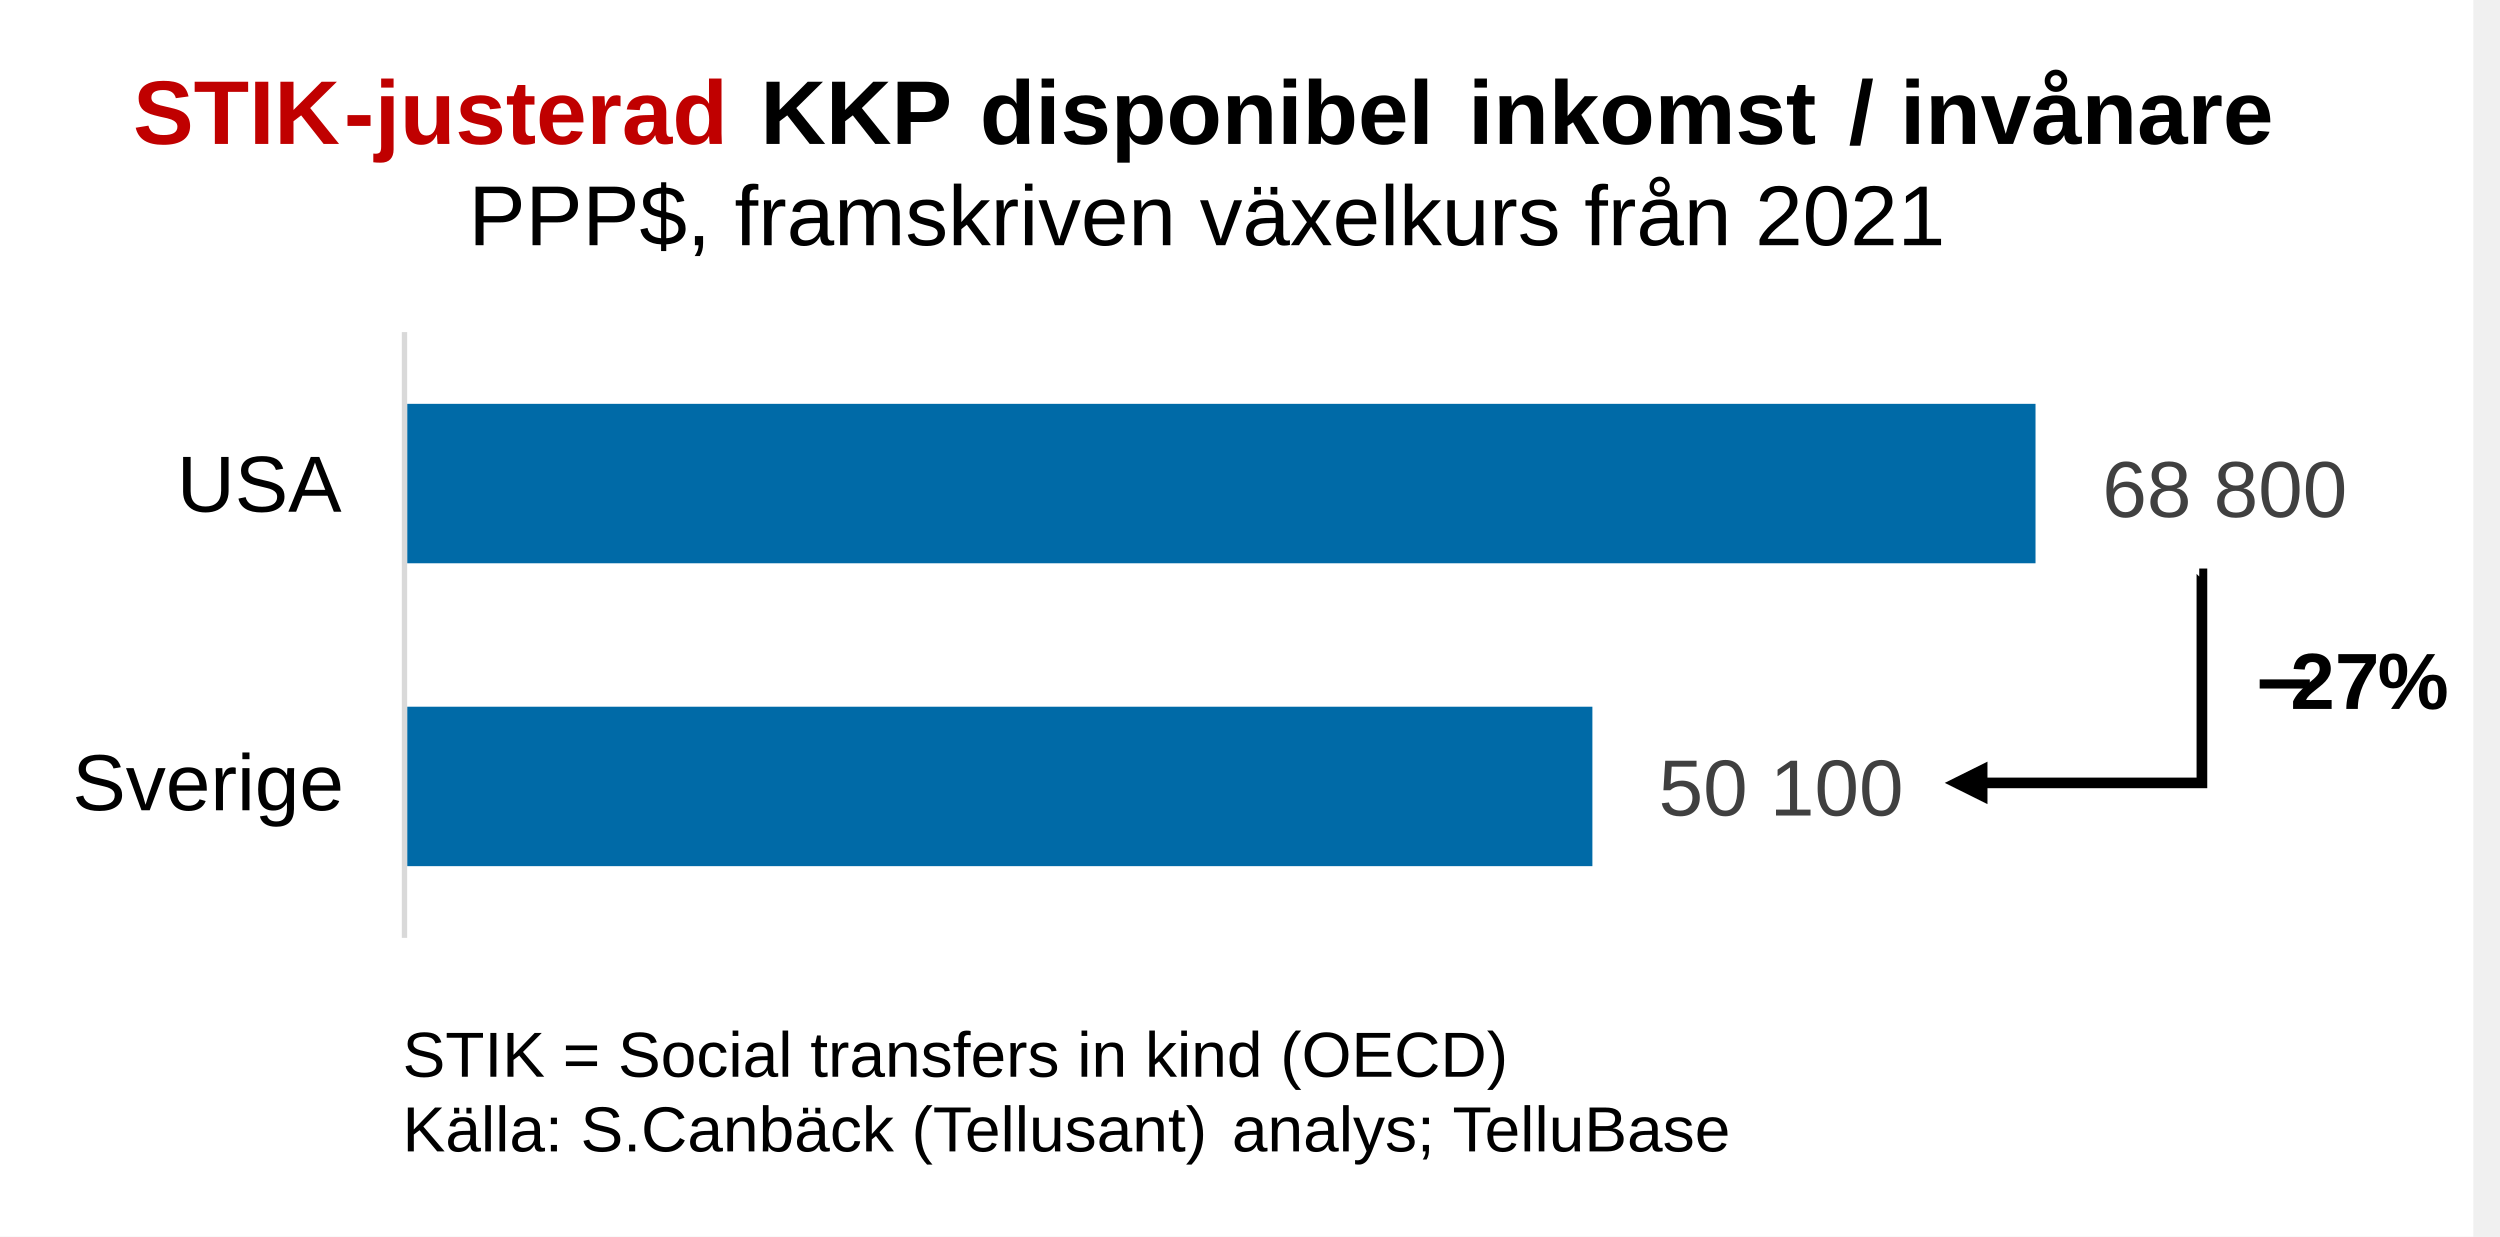
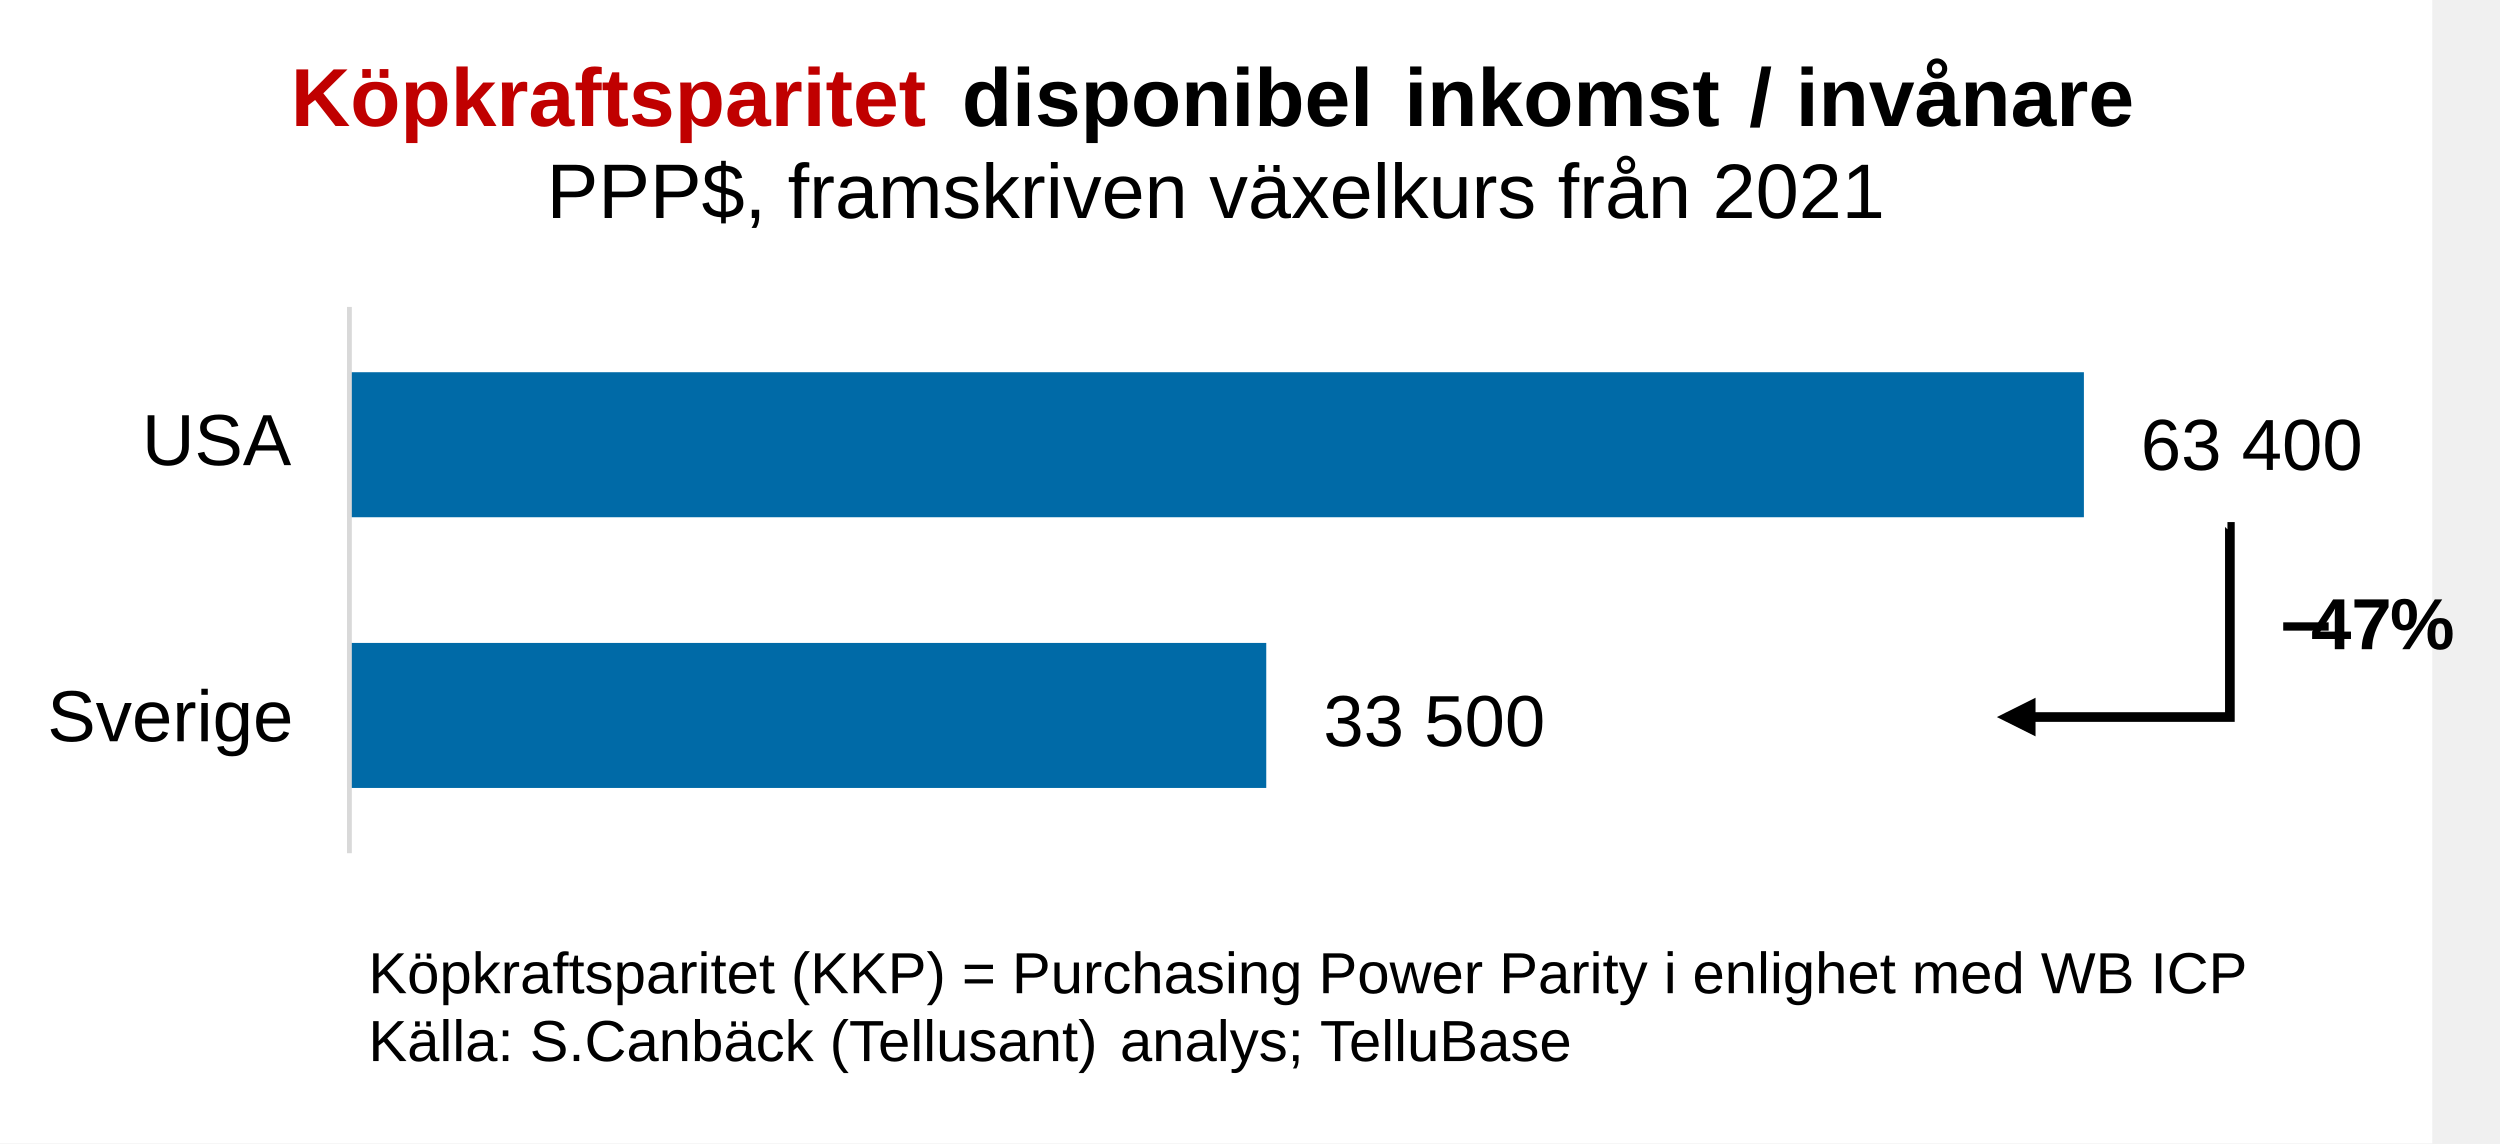
- <svg xmlns="http://www.w3.org/2000/svg" width="469" height="232" xml:space="preserve" overflow="hidden">
+ <svg xmlns="http://www.w3.org/2000/svg" width="516" height="236" xml:space="preserve" overflow="hidden">
  <defs>
    <clipPath id="clip0">
-       <rect x="110" y="839" width="469" height="232" />
+       <rect x="88" y="590" width="516" height="236" />
    </clipPath>
  </defs>
-   <g clip-path="url(#clip0)" transform="translate(-110 -839)">
-     <path d="M60.808 996.85 579.17 996.85 579.17 1275.97 60.808 1275.97Z" fill="#FFFFFF" transform="matrix(1.00474 0 0 1 -7.92199 -157.85)" />
-     <path d="M414.689 1159.34 193.389 1159.34 193.389 1129.43 414.689 1129.43ZM497.428 1102.52 193.389 1102.52 193.389 1072.61 497.428 1072.61Z" fill="#006AA7" transform="matrix(1.00474 0 0 1 -7.92199 -157.85)" />
-     <path d="M0 0 0 113.641" stroke="#D9D9D9" stroke-width="0.997" stroke-linejoin="round" stroke-miterlimit="10" fill="none" fill-rule="evenodd" transform="matrix(1.00474 0 0 -1 185.882 1014.94)" />
-     <text fill="#404040" font-family="Arial,Arial_MSFontService,sans-serif" font-weight="400" font-size="15" transform="matrix(1.00157 0 0 0.99685 421.15 992)">50 100 </text>
-     <text fill="#404040" font-family="Arial,Arial_MSFontService,sans-serif" font-weight="400" font-size="15" transform="matrix(1.00157 0 0 0.99685 504.394 936)">68 800 </text>
-     <text font-family="Arial,Arial_MSFontService,sans-serif" font-weight="400" font-size="15" transform="matrix(1.00157 0 0 0.99685 123.577 991)">Sverige</text>
-     <text font-family="Arial,Arial_MSFontService,sans-serif" font-weight="400" font-size="15" transform="matrix(1.00157 0 0 0.99685 143.194 935)">USA</text>
-     <text fill="#C00000" font-family="Arial,Arial_MSFontService,sans-serif" font-weight="700" font-size="17" transform="matrix(1.00157 0 0 0.99685 134.974 866)">STIK</text>
-     <text fill="#C00000" font-family="Arial,Arial_MSFontService,sans-serif" font-weight="700" font-size="17" transform="matrix(1.00157 0 0 0.99685 174.517 866)">-</text>
-     <text fill="#C00000" font-family="Arial,Arial_MSFontService,sans-serif" font-weight="700" font-size="17" transform="matrix(1.00157 0 0 0.99685 180.299 866)">justerad</text>
-     <text font-family="Arial,Arial_MSFontService,sans-serif" font-weight="700" font-size="17" transform="matrix(1.00157 0 0 0.99685 252.652 866)">KKP </text>
-     <text font-family="Arial,Arial_MSFontService,sans-serif" font-weight="700" font-size="17" transform="matrix(1.00157 0 0 0.99685 293.817 866)">disponibel</text>
-     <text font-family="Arial,Arial_MSFontService,sans-serif" font-weight="700" font-size="17" transform="matrix(1.00157 0 0 0.99685 385.428 866)">inkomst</text>
-     <text font-family="Arial,Arial_MSFontService,sans-serif" font-weight="700" font-size="17" transform="matrix(1.00157 0 0 0.99685 456.806 866)">/ </text>
-     <text font-family="Arial,Arial_MSFontService,sans-serif" font-weight="700" font-size="17" transform="matrix(1.00157 0 0 0.99685 466.448 866)">invånare</text>
-     <text font-family="Arial,Arial_MSFontService,sans-serif" font-weight="400" font-size="16" transform="matrix(1.00157 0 0 0.99685 197.899 885)">PPP</text>
-     <text font-family="Arial,Arial_MSFontService,sans-serif" font-weight="400" font-size="16" transform="matrix(1.00157 0 0 0.99685 229.965 885)">$, </text>
-     <text font-family="Arial,Arial_MSFontService,sans-serif" font-weight="400" font-size="16" transform="matrix(1.00157 0 0 0.99685 247.792 885)">framskriven</text>
-     <text font-family="Arial,Arial_MSFontService,sans-serif" font-weight="400" font-size="16" transform="matrix(1.00157 0 0 0.99685 335.055 885)">växelkurs</text>
-     <text font-family="Arial,Arial_MSFontService,sans-serif" font-weight="400" font-size="16" transform="matrix(1.00157 0 0 0.99685 407.195 885)">från</text>
-     <text font-family="Arial,Arial_MSFontService,sans-serif" font-weight="400" font-size="16" transform="matrix(1.00157 0 0 0.99685 439.266 885)">2021</text>
-     <text font-family="Arial,Arial_MSFontService,sans-serif" font-weight="400" font-size="12" transform="matrix(1.00157 0 0 0.99685 185.521 1041)">STIK </text>
-     <text font-family="Arial,Arial_MSFontService,sans-serif" font-weight="400" font-size="12" transform="matrix(1.00157 0 0 0.99685 215.574 1041)">= </text>
-     <text font-family="Arial,Arial_MSFontService,sans-serif" font-weight="400" font-size="12" transform="matrix(1.00157 0 0 0.99685 225.932 1041)">Social transfers in kind </text>
-     <text font-family="Arial,Arial_MSFontService,sans-serif" font-weight="400" font-size="12" transform="matrix(1.00157 0 0 0.99685 350.182 1041)">(</text>
-     <text font-family="Arial,Arial_MSFontService,sans-serif" font-weight="400" font-size="12" transform="matrix(1.00157 0 0 0.99685 354.184 1041)">OECD</text>
-     <text font-family="Arial,Arial_MSFontService,sans-serif" font-weight="400" font-size="12" transform="matrix(1.00157 0 0 0.99685 388.909 1041)">)</text>
-     <text font-family="Arial,Arial_MSFontService,sans-serif" font-weight="400" font-size="12" transform="matrix(1.00157 0 0 0.99685 185.521 1055)">Källa</text>
-     <text font-family="Arial,Arial_MSFontService,sans-serif" font-weight="400" font-size="12" transform="matrix(1.00157 0 0 0.99685 212.246 1055)">: </text>
-     <text font-family="Arial,Arial_MSFontService,sans-serif" font-weight="400" font-size="12" transform="matrix(1.00157 0 0 0.99685 218.906 1055)">S</text>
-     <text font-family="Arial,Arial_MSFontService,sans-serif" font-weight="400" font-size="12" transform="matrix(1.00157 0 0 0.99685 226.923 1055)">.</text>
-     <text font-family="Arial,Arial_MSFontService,sans-serif" font-weight="400" font-size="12" transform="matrix(1.00157 0 0 0.99685 230.262 1055)">Canbäck</text>
-     <text font-family="Arial,Arial_MSFontService,sans-serif" font-weight="400" font-size="12" transform="matrix(1.00157 0 0 0.99685 281.004 1055)">(</text>
-     <text font-family="Arial,Arial_MSFontService,sans-serif" font-weight="400" font-size="12" transform="matrix(1.00157 0 0 0.99685 285.006 1055)">Tellusant</text>
-     <text font-family="Arial,Arial_MSFontService,sans-serif" font-weight="400" font-size="12" transform="matrix(1.00157 0 0 0.99685 332.442 1055)">) </text>
-     <text font-family="Arial,Arial_MSFontService,sans-serif" font-weight="400" font-size="12" transform="matrix(1.00157 0 0 0.99685 341.098 1055)">analys</text>
-     <text font-family="Arial,Arial_MSFontService,sans-serif" font-weight="400" font-size="12" transform="matrix(1.00157 0 0 0.99685 375.82 1055)">; </text>
-     <text font-family="Arial,Arial_MSFontService,sans-serif" font-weight="400" font-size="12" transform="matrix(1.00157 0 0 0.99685 382.498 1055)">TelluBase</text>
-     <path d="M0 0.997-0.498 0.997 0.498 0 0.498 39.209-0.498 38.212 40.871 38.212 40.871 40.206-1.495 40.206-1.495-0.997 0-0.997ZM39.542 35.222 47.517 39.209 39.542 43.197Z" transform="matrix(-1.00474 1.22465e-16 1.23045e-16 1 522.578 946.66)" />
-     <text font-family="Calibri,Calibri_MSFontService,sans-serif" font-weight="700" font-size="15" transform="matrix(1.00157 0 0 0.99685 532.321 972)">−</text>
-     <text font-family="Arial,Arial_MSFontService,sans-serif" font-weight="700" font-size="15" transform="matrix(1.00157 0 0 0.99685 539.665 972)">27</text>
-     <text font-family="Arial,Arial_MSFontService,sans-serif" font-weight="700" font-size="15" transform="matrix(1.00157 0 0 0.99685 556.024 972)">%</text>
+   <g clip-path="url(#clip0)" transform="translate(-88 -590)">
+     <path d="M21.951 713.393 598.651 713.393 598.651 993.761 21.951 993.761Z" fill="#FFFFFF" transform="matrix(1.00085 0 0 1 -9.14293 -123.393)" />
+     <path d="M168.62 846.094 358.193 846.094 358.193 876.026 168.62 876.026Z" fill="#006AA7" transform="matrix(1.00085 0 0 1 -9.14293 -123.393)" />
+     <path d="M168.62 790.219 526.813 790.219 526.813 820.152 168.62 820.152Z" fill="#006AA7" transform="matrix(1.00085 0 0 1 -9.14293 -123.393)" />
+     <path d="M0 0 0 112.746" stroke="#D9D9D9" stroke-width="0.998" stroke-linejoin="round" stroke-miterlimit="10" fill="none" fill-rule="evenodd" transform="matrix(1.00085 0 0 -1 160.12 766.103)" />
+     <text font-family="Arial,Arial_MSFontService,sans-serif" font-weight="400" font-size="15" transform="matrix(0.998604 0 0 0.997752 361.125 744)">33 500 </text>
+     <text font-family="Arial,Arial_MSFontService,sans-serif" font-weight="400" font-size="15" transform="matrix(0.998604 0 0 0.997752 529.849 687)">63 400 </text>
+     <text font-family="Arial,Arial_MSFontService,sans-serif" font-weight="400" font-size="15" transform="matrix(0.998604 0 0 0.997752 97.7596 743)">Sverige</text>
+     <text font-family="Arial,Arial_MSFontService,sans-serif" font-weight="400" font-size="15" transform="matrix(0.998604 0 0 0.997752 117.318 686)">USA</text>
+     <text fill="#C00000" font-family="Arial,Arial_MSFontService,sans-serif" font-weight="700" font-size="17" transform="matrix(0.998604 0 0 0.997752 148.022 616)">Köpkraftsparitet</text>
+     <text font-family="Arial,Arial_MSFontService,sans-serif" font-weight="700" font-size="17" transform="matrix(0.998604 0 0 0.997752 286.523 616)">disponibel</text>
+     <text font-family="Arial,Arial_MSFontService,sans-serif" font-weight="700" font-size="17" transform="matrix(0.998604 0 0 0.997752 377.861 616)">inkomst</text>
+     <text font-family="Arial,Arial_MSFontService,sans-serif" font-weight="700" font-size="17" transform="matrix(0.998604 0 0 0.997752 449.029 616)">/ </text>
+     <text font-family="Arial,Arial_MSFontService,sans-serif" font-weight="700" font-size="17" transform="matrix(0.998604 0 0 0.997752 458.642 616)">invånare</text>
+     <text font-family="Arial,Arial_MSFontService,sans-serif" font-weight="400" font-size="16" transform="matrix(0.998604 0 0 0.997752 200.829 635)">PPP</text>
+     <text font-family="Arial,Arial_MSFontService,sans-serif" font-weight="400" font-size="16" transform="matrix(0.998604 0 0 0.997752 232.799 635)">$, </text>
+     <text font-family="Arial,Arial_MSFontService,sans-serif" font-weight="400" font-size="16" transform="matrix(0.998604 0 0 0.997752 250.573 635)">framskriven</text>
+     <text font-family="Arial,Arial_MSFontService,sans-serif" font-weight="400" font-size="16" transform="matrix(0.998604 0 0 0.997752 337.577 635)">växelkurs</text>
+     <text font-family="Arial,Arial_MSFontService,sans-serif" font-weight="400" font-size="16" transform="matrix(0.998604 0 0 0.997752 409.504 635)">från</text>
+     <text font-family="Arial,Arial_MSFontService,sans-serif" font-weight="400" font-size="16" transform="matrix(0.998604 0 0 0.997752 441.479 635)">2021</text>
+     <path d="M0 0.998-0.499 0.998 0.499 0 0.499 39.245-0.499 38.247 40.908 38.247 40.908 40.243-1.497 40.243-1.497-0.998 0-0.998ZM39.578 35.254 47.559 39.245 39.578 43.236Z" transform="matrix(-1.00085 1.22465e-16 1.2257e-16 1 547.746 698.755)" />
+     <text font-family="Calibri,Calibri_MSFontService,sans-serif" font-weight="700" font-size="15" transform="matrix(0.998604 0 0 0.997752 557.665 724)">−</text>
+     <text font-family="Arial,Arial_MSFontService,sans-serif" font-weight="700" font-size="15" transform="matrix(0.998604 0 0 0.997752 564.988 724)">47</text>
+     <text font-family="Arial,Arial_MSFontService,sans-serif" font-weight="700" font-size="15" transform="matrix(0.998604 0 0 0.997752 581.298 724)">%</text>
+     <text font-family="Arial,Arial_MSFontService,sans-serif" font-weight="400" font-size="12" transform="matrix(0.998604 0 0 0.997752 164.04 795)">Köpkraftsparitet</text>
+     <text font-family="Arial,Arial_MSFontService,sans-serif" font-weight="400" font-size="12" transform="matrix(0.998604 0 0 0.997752 251.251 795)">(</text>
+     <text font-family="Arial,Arial_MSFontService,sans-serif" font-weight="400" font-size="12" transform="matrix(0.998604 0 0 0.997752 255.242 795)">KKP</text>
+     <text font-family="Arial,Arial_MSFontService,sans-serif" font-weight="400" font-size="12" transform="matrix(0.998604 0 0 0.997752 279.22 795)">) = </text>
+     <text font-family="Arial,Arial_MSFontService,sans-serif" font-weight="400" font-size="12" transform="matrix(0.998604 0 0 0.997752 296.867 795)">Purchasing Power Parity i </text>
+     <text font-family="Arial,Arial_MSFontService,sans-serif" font-weight="400" font-size="12" transform="matrix(0.998604 0 0 0.997752 437.325 795)">enlighet</text>
+     <text font-family="Arial,Arial_MSFontService,sans-serif" font-weight="400" font-size="12" transform="matrix(0.998604 0 0 0.997752 482.595 795)">med WB ICP</text>
+     <text font-family="Arial,Arial_MSFontService,sans-serif" font-weight="400" font-size="12" transform="matrix(0.998604 0 0 0.997752 164.04 809)">Källa</text>
+     <text font-family="Arial,Arial_MSFontService,sans-serif" font-weight="400" font-size="12" transform="matrix(0.998604 0 0 0.997752 190.686 809)">: </text>
+     <text font-family="Arial,Arial_MSFontService,sans-serif" font-weight="400" font-size="12" transform="matrix(0.998604 0 0 0.997752 197.326 809)">S</text>
+     <text font-family="Arial,Arial_MSFontService,sans-serif" font-weight="400" font-size="12" transform="matrix(0.998604 0 0 0.997752 205.319 809)">.</text>
+     <text font-family="Arial,Arial_MSFontService,sans-serif" font-weight="400" font-size="12" transform="matrix(0.998604 0 0 0.997752 208.649 809)">Canbäck</text>
+     <text font-family="Arial,Arial_MSFontService,sans-serif" font-weight="400" font-size="12" transform="matrix(0.998604 0 0 0.997752 259.24 809)">(</text>
+     <text font-family="Arial,Arial_MSFontService,sans-serif" font-weight="400" font-size="12" transform="matrix(0.998604 0 0 0.997752 263.23 809)">Tellusant</text>
+     <text font-family="Arial,Arial_MSFontService,sans-serif" font-weight="400" font-size="12" transform="matrix(0.998604 0 0 0.997752 310.526 809)">) </text>
+     <text font-family="Arial,Arial_MSFontService,sans-serif" font-weight="400" font-size="12" transform="matrix(0.998604 0 0 0.997752 319.156 809)">analys</text>
+     <text font-family="Arial,Arial_MSFontService,sans-serif" font-weight="400" font-size="12" transform="matrix(0.998604 0 0 0.997752 353.775 809)">; </text>
+     <text font-family="Arial,Arial_MSFontService,sans-serif" font-weight="400" font-size="12" transform="matrix(0.998604 0 0 0.997752 360.433 809)">TelluBase</text>
  </g>
</svg>
